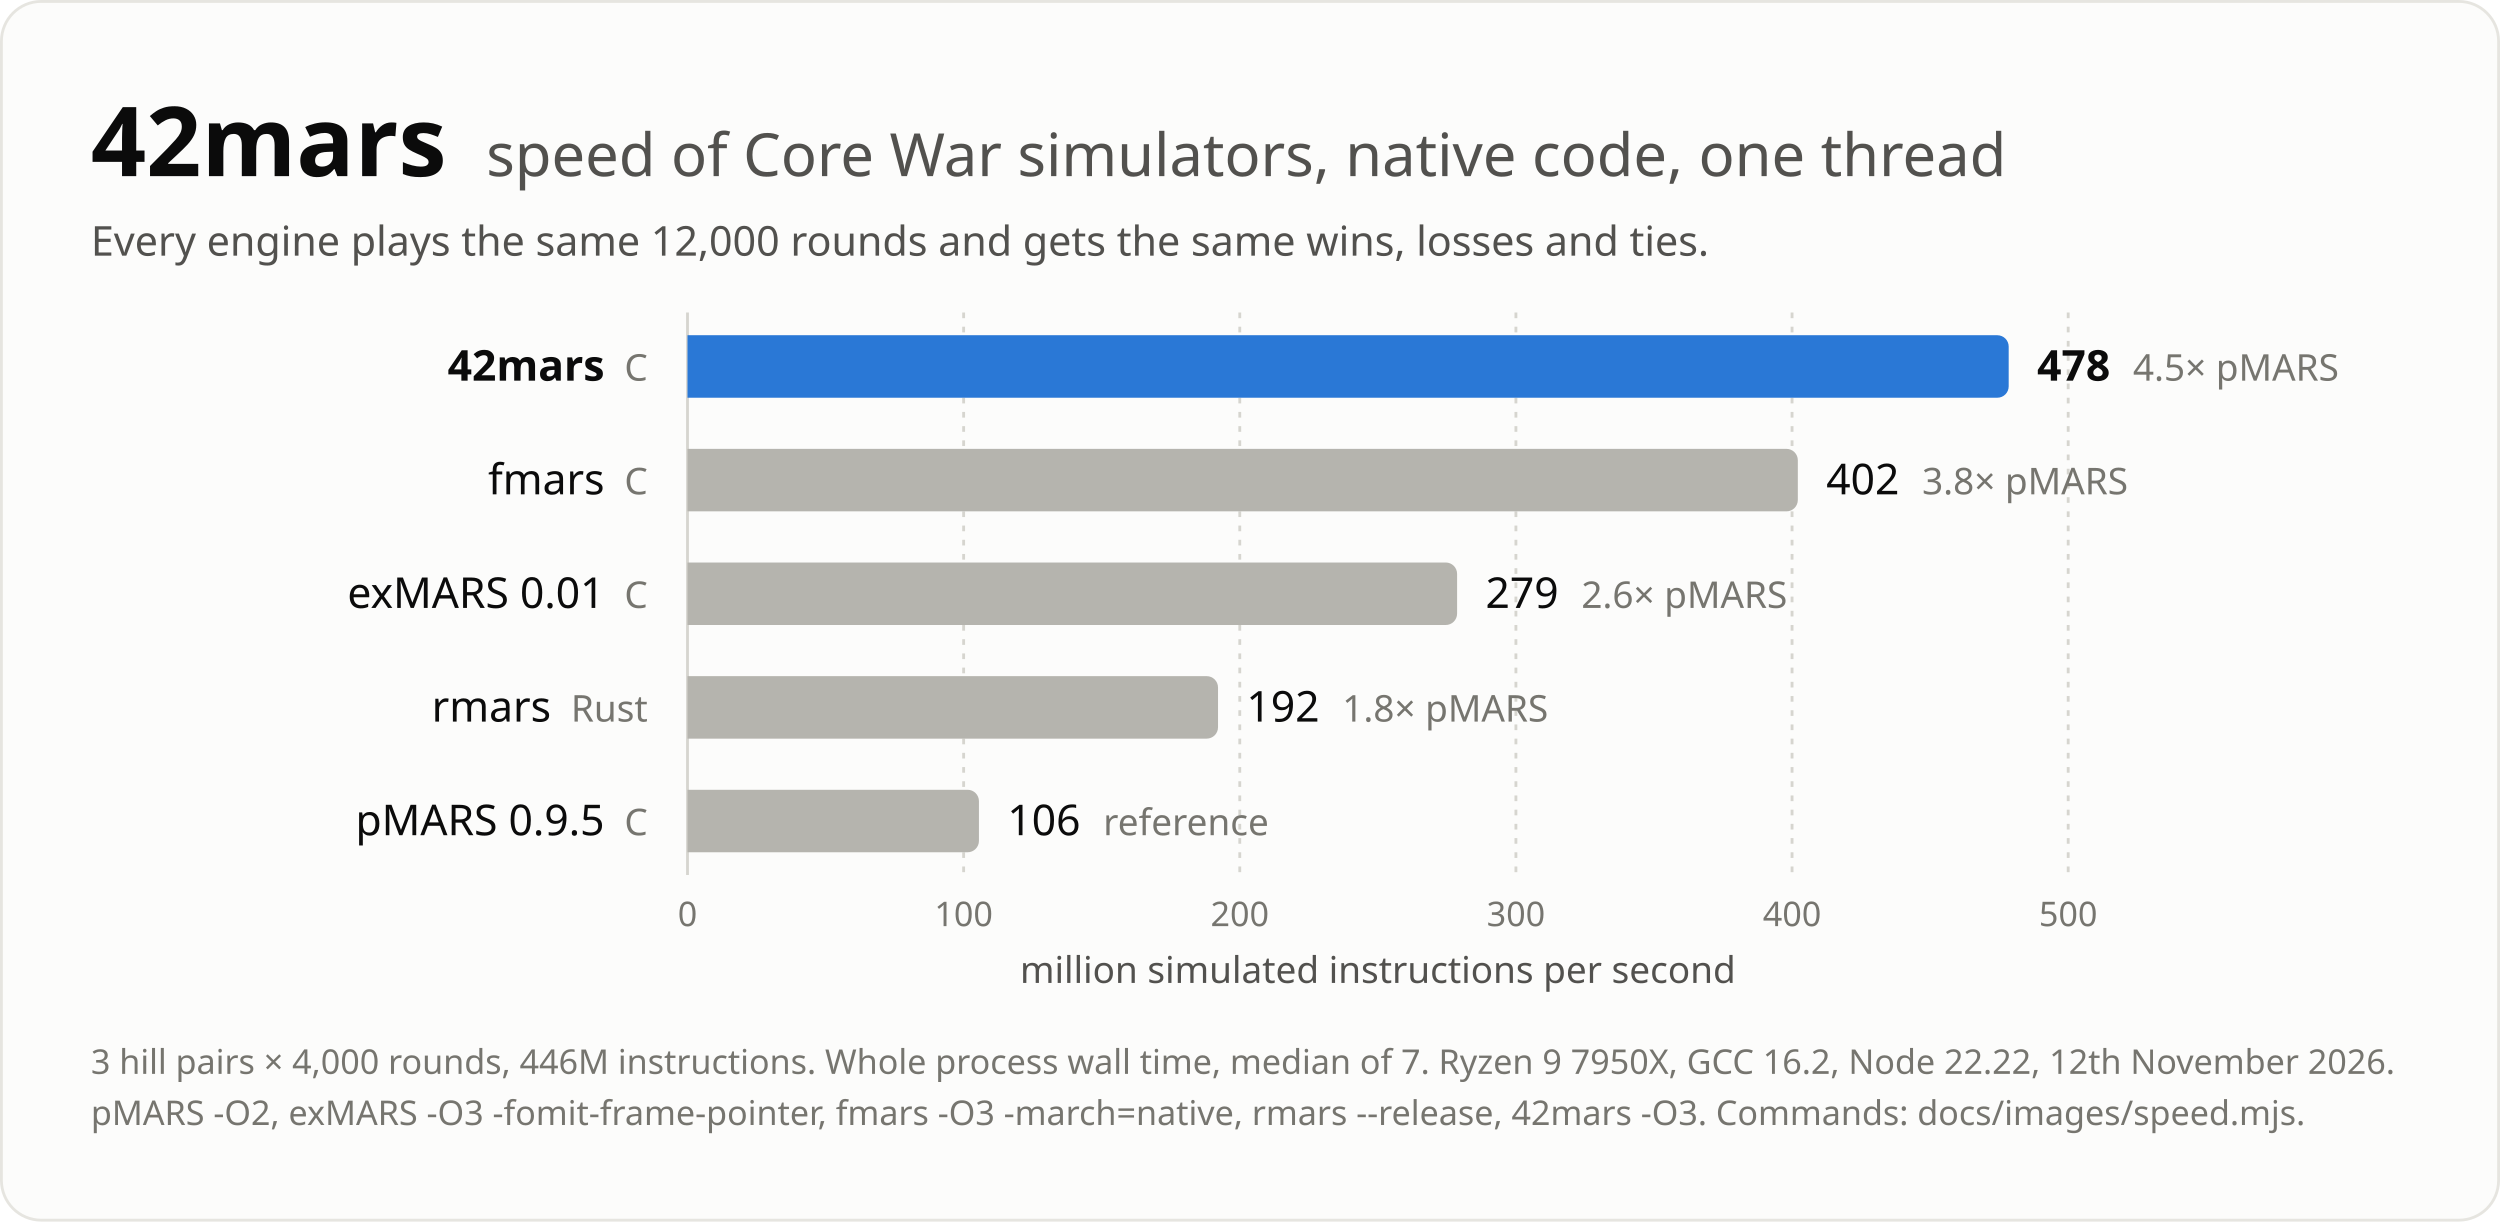
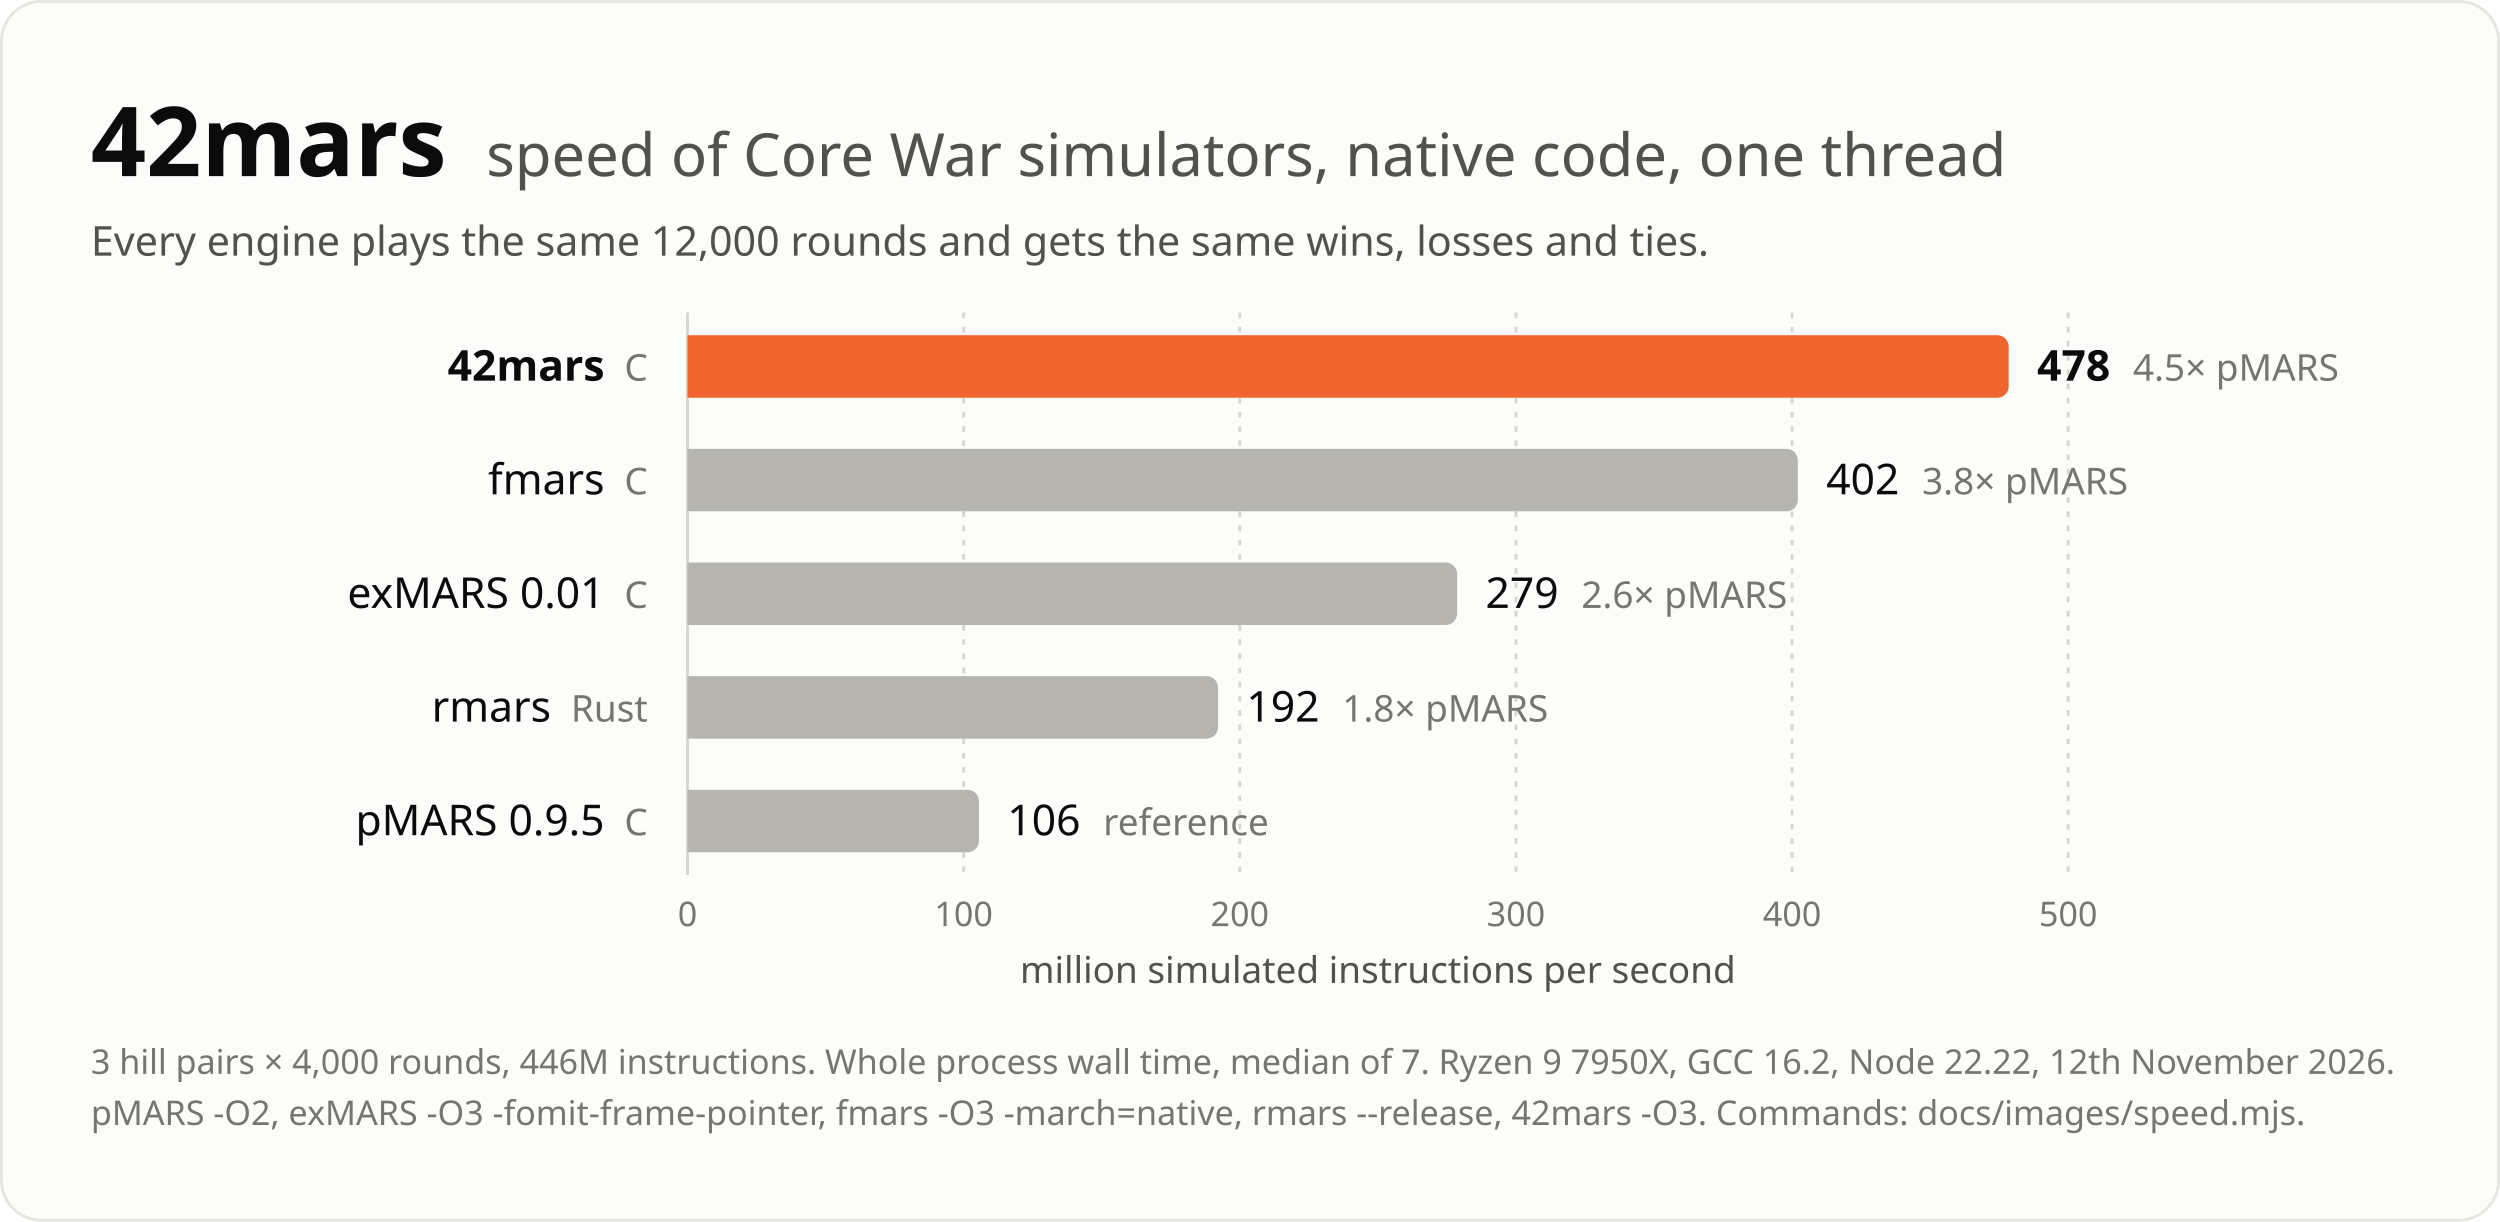
<svg xmlns="http://www.w3.org/2000/svg" width="880" height="430" viewBox="0 0 880 430" font-family="-apple-system, BlinkMacSystemFont, 'Segoe UI', 'Noto Sans', Helvetica, Arial, sans-serif" role="img" aria-labelledby="title desc">
  <rect x="0.5" y="0.5" width="879" height="429" rx="14" fill="#fcfcfb" stroke="#e6e5e0" />
  <text x="32" y="62" font-size="34" font-weight="700" fill="#0b0b0b">42mars<tspan font-weight="400" fill="#52514e" font-size="21" dx="14">speed of Core War simulators, native code, one thread</tspan>
  </text>
  <text x="32" y="90" font-size="14.5" fill="#52514e">Every engine plays the same 12,000 rounds and gets the same wins, losses and ties.</text>
  <line x1="242" y1="110" x2="242" y2="308" stroke="#d6d5cf" stroke-dasharray="" />
  <text x="242" y="326" text-anchor="middle" font-size="12" fill="#76756f">0</text>
  <line x1="339.2" y1="110" x2="339.2" y2="308" stroke="#d6d5cf" stroke-dasharray="2 3" />
  <text x="339.2" y="326" text-anchor="middle" font-size="12" fill="#76756f">100</text>
  <line x1="436.4" y1="110" x2="436.4" y2="308" stroke="#d6d5cf" stroke-dasharray="2 3" />
  <text x="436.4" y="326" text-anchor="middle" font-size="12" fill="#76756f">200</text>
  <line x1="533.6" y1="110" x2="533.6" y2="308" stroke="#d6d5cf" stroke-dasharray="2 3" />
  <text x="533.6" y="326" text-anchor="middle" font-size="12" fill="#76756f">300</text>
  <line x1="630.8" y1="110" x2="630.8" y2="308" stroke="#d6d5cf" stroke-dasharray="2 3" />
  <text x="630.8" y="326" text-anchor="middle" font-size="12" fill="#76756f">400</text>
  <line x1="728" y1="110" x2="728" y2="308" stroke="#d6d5cf" stroke-dasharray="2 3" />
  <text x="728" y="326" text-anchor="middle" font-size="12" fill="#76756f">500</text>
  <text x="485" y="346" text-anchor="middle" font-size="13" fill="#52514e">million simulated instructions per second</text>
  <text x="228" y="134" text-anchor="end" font-size="15" fill="#0b0b0b" font-weight="700">42mars<tspan font-weight="400" fill="#76756f" font-size="13" dx="7">C</tspan>
  </text>
-   <path d="M242,118h461.059a4,4 0 0 1 4,4v14a4,4 0 0 1 -4,4h-461.059z" fill="#2a78d6" />
+   <path d="M242,118h461.059a4,4 0 0 1 4,4v14a4,4 0 0 1 -4,4h-461.059z" fill="#f0652d" />
  <text x="717.059" y="134" font-size="15" fill="#0b0b0b" font-weight="700">478<tspan font-weight="400" fill="#76756f" font-size="13" dx="8">4.5× pMARS</tspan>
  </text>
  <text x="228" y="174" text-anchor="end" font-size="15" fill="#0b0b0b" font-weight="500">fmars<tspan font-weight="400" fill="#76756f" font-size="13" dx="7">C</tspan>
  </text>
  <path d="M242,158h386.834a4,4 0 0 1 4,4v14a4,4 0 0 1 -4,4h-386.834z" fill="#b5b4ae" />
  <text x="642.834" y="174" font-size="15" fill="#0b0b0b" font-weight="500">402<tspan font-weight="400" fill="#76756f" font-size="13" dx="8">3.8× pMARS</tspan>
  </text>
  <text x="228" y="214" text-anchor="end" font-size="15" fill="#0b0b0b" font-weight="500">exMARS 0.01<tspan font-weight="400" fill="#76756f" font-size="13" dx="7">C</tspan>
  </text>
  <path d="M242,198h266.897a4,4 0 0 1 4,4v14a4,4 0 0 1 -4,4h-266.897z" fill="#b5b4ae" />
  <text x="522.897" y="214" font-size="15" fill="#0b0b0b" font-weight="500">279<tspan font-weight="400" fill="#76756f" font-size="13" dx="8">2.6× pMARS</tspan>
  </text>
  <text x="228" y="254" text-anchor="end" font-size="15" fill="#0b0b0b" font-weight="500">rmars<tspan font-weight="400" fill="#76756f" font-size="13" dx="7">Rust</tspan>
  </text>
  <path d="M242,238h182.745a4,4 0 0 1 4,4v14a4,4 0 0 1 -4,4h-182.745z" fill="#b5b4ae" />
  <text x="438.745" y="254" font-size="15" fill="#0b0b0b" font-weight="500">192<tspan font-weight="400" fill="#76756f" font-size="13" dx="8">1.8× pMARS</tspan>
  </text>
  <text x="228" y="294" text-anchor="end" font-size="15" fill="#0b0b0b" font-weight="500">pMARS 0.9.5<tspan font-weight="400" fill="#76756f" font-size="13" dx="7">C</tspan>
  </text>
  <path d="M242,278h98.588a4,4 0 0 1 4,4v14a4,4 0 0 1 -4,4h-98.588z" fill="#b5b4ae" />
  <text x="354.588" y="294" font-size="15" fill="#0b0b0b" font-weight="500">106<tspan font-weight="400" fill="#76756f" font-size="13" dx="8">reference</tspan>
  </text>
  <text x="32" y="378" font-size="12" fill="#76756f">3 hill pairs × 4,000 rounds, 446M instructions. Whole process wall time, median of 7. Ryzen 9 7950X, GCC 16.2, Node 22.22, 12th November 2026.</text>
  <text x="32" y="396" font-size="12" fill="#76756f">pMARS -O2, exMARS -O3 -fomit-frame-pointer, fmars -O3 -march=native, rmars --release, 42mars -O3. Commands: docs/images/speed.mjs.</text>
</svg>
